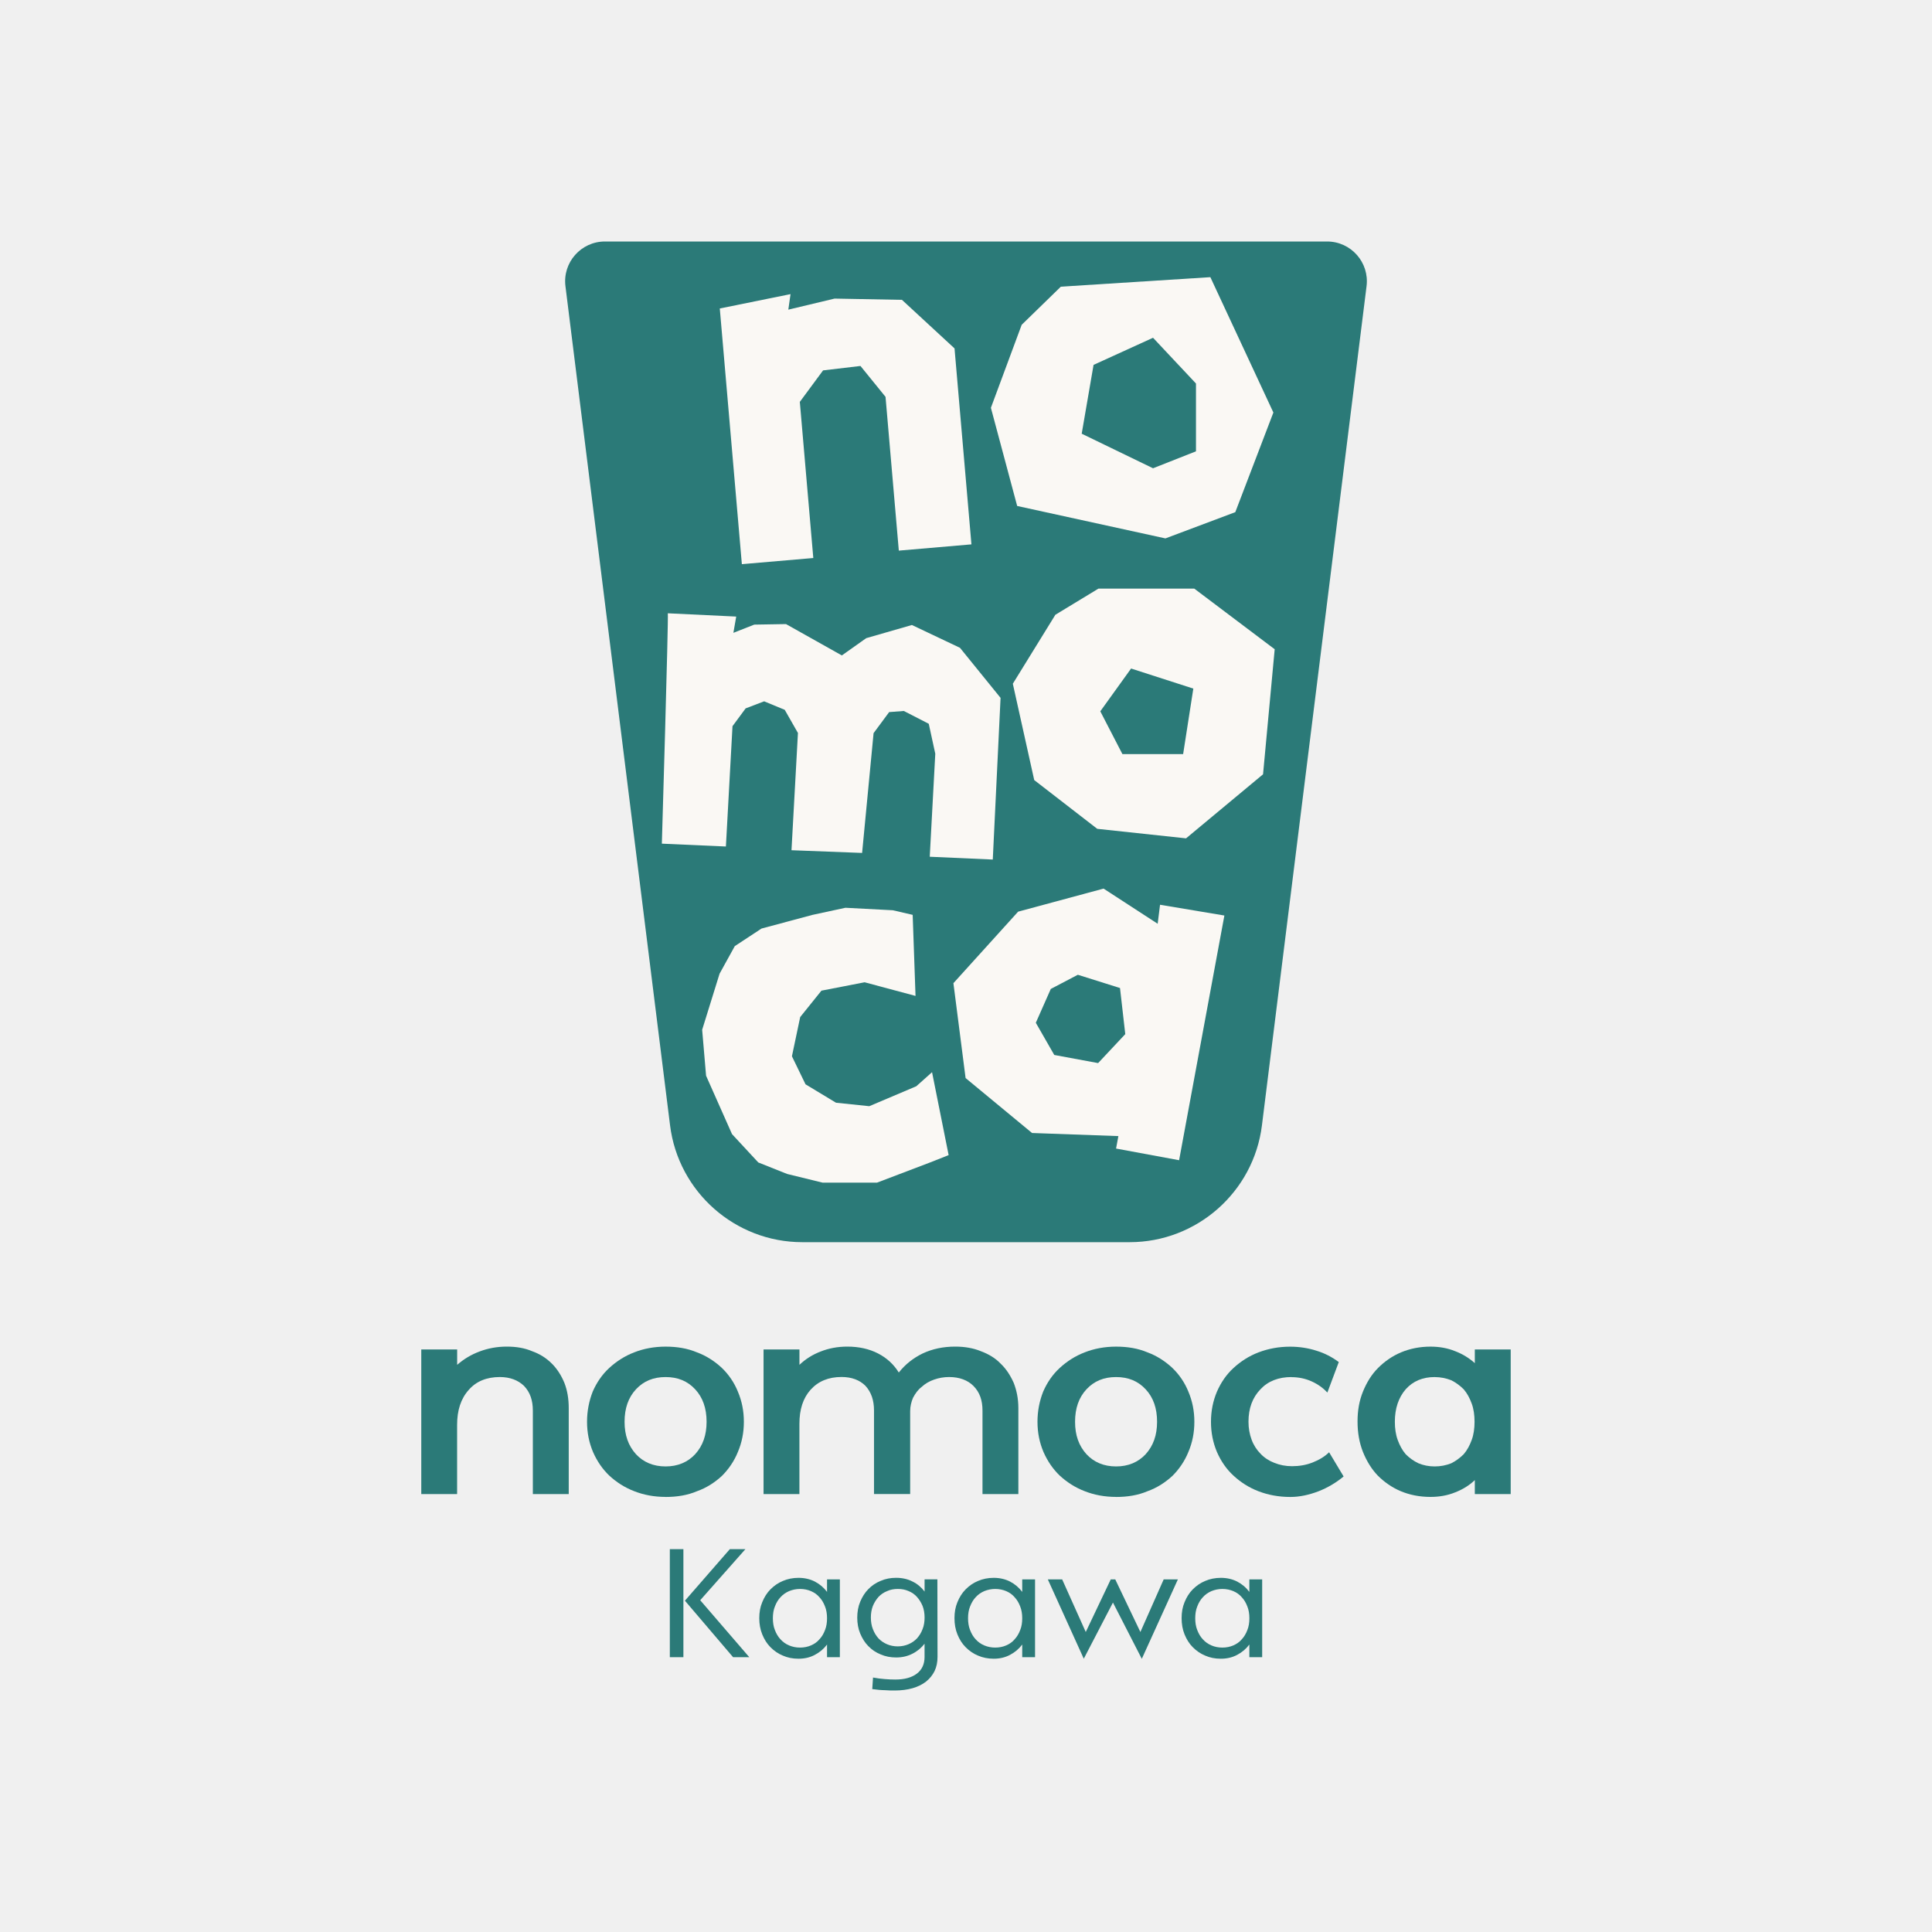
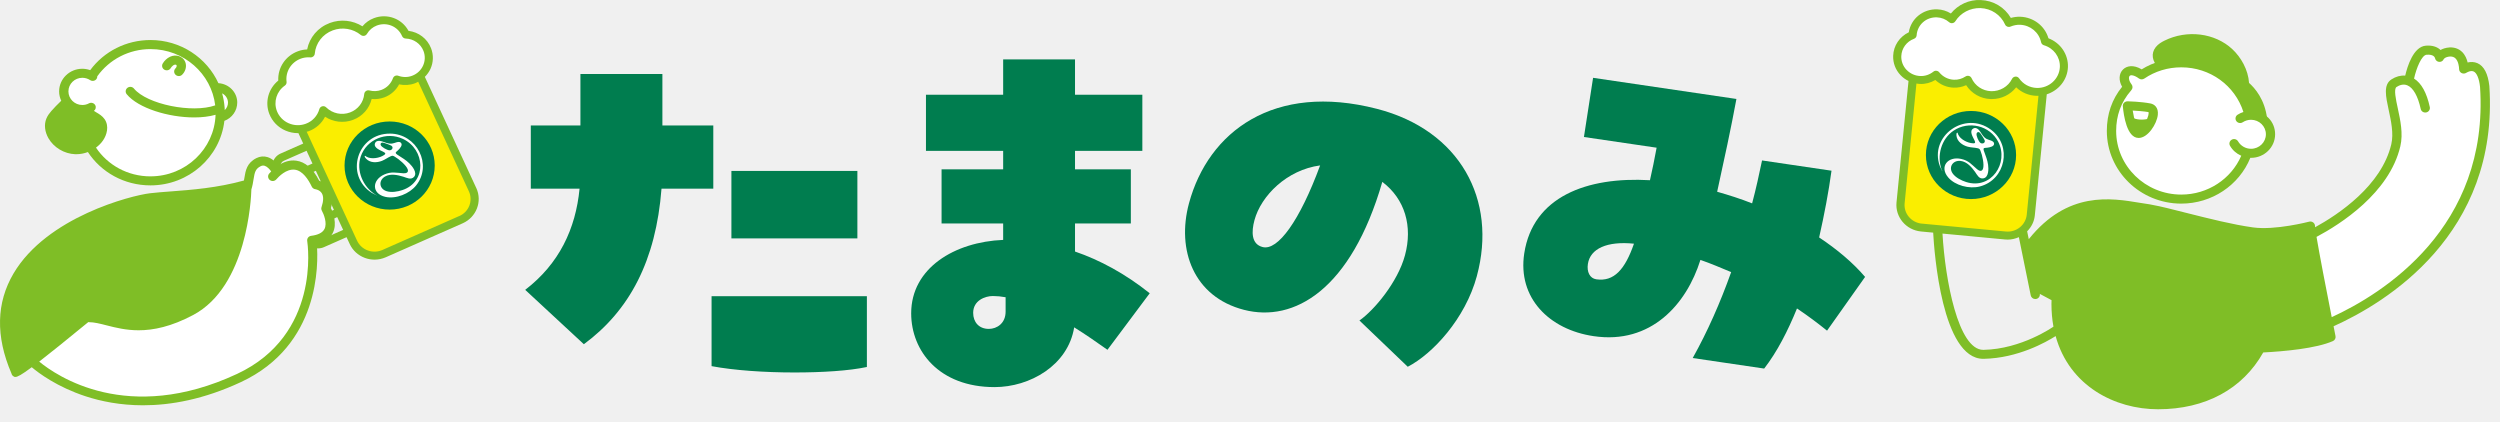
- <svg xmlns="http://www.w3.org/2000/svg" id="_レイヤー_1" viewBox="0 0 800 800">
-   <defs>
-     <style>.cls-1{fill:#faf8f4;}.cls-2{fill:#2b7a78;}</style>
-   </defs>
-   <path class="cls-2" d="M549.52,100H250.48c-9.9,0-17.57,8.68-16.34,18.5l43.32,347.5c3.44,27.57,26.98,48.36,54.76,48.36h135.55c27.78,0,51.33-20.79,54.77-48.36l43.32-347.5c1.23-9.83-6.44-18.5-16.34-18.5h0Z" />
-   <path class="cls-1" d="M501.18,114.77l-61.91,3.94-16.21,15.78-12.75,34.37,10.88,40.65,61.39,13.43,28.93-10.87,15.77-41.25-26.1-56.06ZM495.23,186.88l-17.78,7.02-29.54-14.31,4.91-28.5,24.63-11.23,17.78,18.95v28.07Z" />
-   <path class="cls-1" d="M494.53,243.73h-39.68l-17.84,10.83-17.62,28.56,8.86,39.89,26.1,20.19,36.77,3.94,31.88-26.52,4.82-51.78-33.3-25.11ZM489.91,312.26h-25.14l-9.16-17.72,12.75-17.72,25.77,8.31-4.22,27.13Z" />
-   <polygon class="cls-1" points="377.92 378.82 379.1 412.39 358.02 406.74 340.14 410.21 331.34 421.15 327.92 437.38 333.55 448.99 346.17 456.61 359.95 458.05 379.41 449.8 385.94 443.97 392.81 478.31 385.25 481.3 363.17 489.7 340.59 489.7 325.97 486.12 313.99 481.35 303.11 469.61 292.37 445.43 290.75 426.41 297.96 403.19 304.26 391.77 315.33 384.49 336.49 378.82 350.08 375.89 369.69 376.92 377.92 378.82" />
-   <polygon class="cls-1" points="298.05 127.74 307.19 233.61 336.77 231.06 331.19 166.41 340.82 153.37 356.3 151.54 366.68 164.33 372.18 228 402.25 225.41 395.25 144.27 373.48 124.16 345.58 123.64 326.43 128.22 327.34 121.79 298.05 127.74" />
-   <path class="cls-1" d="M276.53,253.95c.3,2.56-2.47,95.39-2.47,95.39l26.52,1.18,2.73-49.82,5.44-7.37,7.67-2.93,8.52,3.52,5.47,9.59-2.67,48.55,29.24,1.12,4.75-49.6,6.45-8.72,6.08-.46,10.32,5.3,2.7,12.4-2.29,42.66,26.1,1.16,3.22-66.95-16.81-20.73-19.9-9.44-18.92,5.45-10.09,7.15-23.12-12.98-13.15.22-8.64,3.4,1.17-6.73-28.34-1.36Z" />
-   <path class="cls-1" d="M480.35,374.64l-.98,7.87-22.4-14.56-35.39,9.55-26.79,29.61,5.04,39.29,27.52,22.75,35.75,1.28-.96,5.16,26.1,4.83,18.75-101.32-26.64-4.46ZM454.7,440.2l-18.15-3.36-7.64-13.33,6.2-14.01,11.2-5.87,17.46,5.49,2.18,19.09-11.25,12Z" />
-   <path class="cls-2" d="M282.98,641.47v44.73h-5.62v-44.73h5.62ZM302.21,641.47h6.45l-18.72,21.15,20.32,23.58h-6.71l-19.94-23.39,18.6-21.34Z" />
-   <path class="cls-2" d="M347.77,653.99v32.21h-5.31v-5.24c-1.34,1.79-3,3.2-5.05,4.28-2.04,1.09-4.28,1.6-6.77,1.6s-4.54-.45-6.45-1.28c-2.05-.83-3.71-2.04-5.18-3.51-1.47-1.47-2.55-3.26-3.39-5.31-.83-2.04-1.22-4.28-1.22-6.71s.38-4.6,1.22-6.58c.83-2.05,1.91-3.83,3.39-5.31,1.47-1.47,3.13-2.68,5.18-3.51,1.91-.83,4.09-1.28,6.45-1.28,2.49,0,4.73.51,6.77,1.54,2.05,1.08,3.71,2.49,5.05,4.28v-5.18h5.31ZM331.28,657.95c-1.6,0-3.13.32-4.54.9-1.34.58-2.55,1.4-3.58,2.55-.96,1.02-1.73,2.3-2.3,3.83-.58,1.41-.83,3.07-.83,4.86s.26,3.45.83,4.86c.58,1.53,1.34,2.81,2.3,3.83,1.02,1.15,2.24,1.98,3.58,2.55s2.87.9,4.54.9,3.19-.32,4.53-.9c1.34-.58,2.56-1.4,3.52-2.55.96-1.02,1.73-2.3,2.3-3.83.57-1.41.83-3.07.83-4.86s-.26-3.45-.83-4.86c-.58-1.54-1.34-2.81-2.3-3.83-.96-1.15-2.18-1.98-3.52-2.55-1.34-.58-2.87-.9-4.53-.9Z" />
-   <path class="cls-2" d="M371.08,686.32c-2.3,0-4.4-.38-6.45-1.28-1.92-.77-3.64-1.91-5.11-3.45-1.41-1.41-2.49-3.19-3.33-5.18-.83-1.98-1.22-4.22-1.22-6.58s.38-4.6,1.22-6.58c.83-1.98,1.92-3.77,3.33-5.18,1.47-1.54,3.19-2.68,5.11-3.45,2.05-.9,4.15-1.28,6.45-1.28,2.49,0,4.8.51,6.78,1.54,1.98.96,3.64,2.36,4.99,4.15v-5.05h5.3l.06,32.08c0,2.17-.38,4.09-1.22,5.88-.83,1.66-1.98,3.13-3.51,4.35-1.54,1.21-3.39,2.11-5.56,2.75-2.23.64-4.73.96-7.48.96-1.21,0-2.49,0-4.02-.13-1.41,0-3.2-.19-5.24-.45l.32-4.79c1.66.32,3.26.51,4.92.64,1.54.13,3,.19,4.28.19,3.9,0,6.84-.83,9.01-2.49,2.05-1.59,3.13-3.9,3.13-6.84v-5.5c-1.34,1.73-3.01,3.13-5.05,4.15-1.98,1.02-4.22,1.54-6.71,1.54ZM371.79,657.95c-1.59,0-3.13.26-4.47.9-1.34.51-2.56,1.34-3.58,2.43-.96,1.09-1.72,2.3-2.3,3.71-.58,1.47-.83,3.07-.83,4.79s.26,3.39.83,4.79c.58,1.53,1.34,2.75,2.3,3.83.96,1.02,2.18,1.85,3.52,2.43,1.34.58,2.87.9,4.47.9s3.13-.32,4.48-.9c1.34-.58,2.55-1.4,3.51-2.43.96-1.09,1.73-2.3,2.3-3.83.58-1.41.83-3.07.83-4.79s-.26-3.32-.83-4.79c-.58-1.4-1.34-2.62-2.3-3.71s-2.17-1.91-3.45-2.43c-1.41-.64-2.88-.9-4.48-.9Z" />
-   <path class="cls-2" d="M428.59,653.99v32.21h-5.31v-5.24c-1.34,1.79-3,3.2-5.04,4.28-2.05,1.09-4.29,1.6-6.78,1.6-2.36,0-4.54-.45-6.46-1.28-2.04-.83-3.7-2.04-5.17-3.51s-2.56-3.26-3.39-5.31c-.83-2.04-1.21-4.28-1.21-6.71s.38-4.6,1.21-6.58c.83-2.05,1.92-3.83,3.39-5.31s3.13-2.68,5.17-3.51c1.92-.83,4.09-1.28,6.46-1.28,2.49,0,4.73.51,6.78,1.54,2.04,1.08,3.7,2.49,5.04,4.28v-5.18h5.31ZM412.1,657.95c-1.59,0-3.13.32-4.54.9-1.34.58-2.56,1.4-3.58,2.55-.96,1.02-1.72,2.3-2.3,3.83-.58,1.41-.83,3.07-.83,4.86s.26,3.45.83,4.86c.58,1.53,1.34,2.81,2.3,3.83,1.02,1.15,2.23,1.98,3.58,2.55s2.88.9,4.54.9,3.19-.32,4.54-.9,2.55-1.4,3.51-2.55c.96-1.02,1.72-2.3,2.3-3.83.58-1.41.83-3.07.83-4.86s-.26-3.45-.83-4.86c-.58-1.54-1.34-2.81-2.3-3.83-.96-1.15-2.17-1.98-3.51-2.55s-2.88-.9-4.54-.9Z" />
-   <path class="cls-2" d="M472.8,686.9l-11.95-23.32-12.08,23.26-14.89-32.85h5.94l9.77,21.79,10.35-21.79h1.86l10.41,21.79,9.65-21.79h5.88l-14.95,32.91Z" />
-   <path class="cls-2" d="M522.64,653.99v32.21h-5.31v-5.24c-1.34,1.79-3,3.2-5.04,4.28-2.05,1.09-4.28,1.6-6.77,1.6s-4.54-.45-6.46-1.28c-2.04-.83-3.71-2.04-5.18-3.51-1.47-1.47-2.55-3.26-3.39-5.31-.83-2.04-1.21-4.28-1.21-6.71s.38-4.6,1.21-6.58c.83-2.05,1.91-3.83,3.39-5.31,1.47-1.47,3.13-2.68,5.18-3.51,1.91-.83,4.09-1.28,6.46-1.28,2.49,0,4.72.51,6.77,1.54,2.05,1.08,3.71,2.49,5.04,4.28v-5.18h5.31ZM506.16,657.95c-1.6,0-3.13.32-4.54.9-1.34.58-2.55,1.4-3.57,2.55-.96,1.02-1.73,2.3-2.3,3.83-.58,1.41-.83,3.07-.83,4.86s.26,3.45.83,4.86c.58,1.53,1.34,2.81,2.3,3.83,1.02,1.15,2.23,1.98,3.57,2.55,1.34.58,2.88.9,4.54.9s3.19-.32,4.53-.9,2.56-1.4,3.52-2.55c.96-1.02,1.72-2.3,2.3-3.83.57-1.41.83-3.07.83-4.86s-.26-3.45-.83-4.86c-.58-1.54-1.34-2.81-2.3-3.83-.96-1.15-2.18-1.98-3.52-2.55s-2.87-.9-4.53-.9Z" />
-   <path class="cls-2" d="M189.3,618.66h-14.86v-59.88h14.86v6.37c2.71-2.36,5.78-4.24,9.31-5.54,3.42-1.3,7.19-2.01,11.2-2.01s7.43.59,10.49,1.89c3.3,1.18,5.89,2.83,8.25,5.19,2.12,2.12,3.88,4.83,5.18,8.01,1.18,3.07,1.77,6.48,1.77,10.37v35.6h-14.86v-34.54c0-4.36-1.18-7.66-3.66-10.26-2.47-2.36-5.78-3.66-10.02-3.66-5.42,0-9.78,1.77-12.85,5.31-3.3,3.66-4.83,8.49-4.83,14.5v28.65Z" />
-   <path class="cls-2" d="M275.6,619.84c-4.71,0-9.07-.83-12.96-2.36-4.01-1.53-7.43-3.77-10.37-6.48-2.83-2.71-5.07-6.01-6.72-9.78-1.64-3.89-2.47-8.01-2.47-12.49s.83-8.61,2.35-12.5c1.65-3.77,3.89-7.07,6.84-9.78,2.95-2.71,6.37-4.95,10.37-6.48,3.89-1.53,8.25-2.36,12.96-2.36s9.08.71,12.97,2.36c3.89,1.42,7.31,3.66,10.25,6.37,2.95,2.83,5.19,6.13,6.72,9.9,1.65,3.89,2.48,8.01,2.48,12.5s-.83,8.6-2.48,12.49c-1.53,3.77-3.77,7.07-6.6,9.9-2.94,2.71-6.36,4.95-10.37,6.37-3.89,1.65-8.25,2.36-12.97,2.36ZM275.6,570.21c-5.06,0-9.07,1.65-12.26,5.07-3.18,3.42-4.72,7.9-4.72,13.44s1.54,9.9,4.72,13.43c3.06,3.3,7.19,5.07,12.26,5.07s9.2-1.77,12.26-5.07c3.18-3.53,4.72-7.9,4.72-13.43s-1.54-10.02-4.72-13.44c-3.18-3.42-7.19-5.07-12.26-5.07Z" />
-   <path class="cls-2" d="M331.03,618.66h-14.86v-59.88h14.86v6.37c2.47-2.36,5.42-4.24,8.84-5.54,3.3-1.3,6.95-2.01,10.97-2.01,4.83,0,9.07.95,12.73,2.83,3.65,1.89,6.48,4.48,8.6,7.9,2.71-3.42,6.01-6.01,9.91-7.9,4-1.88,8.49-2.83,13.43-2.83,3.89,0,7.43.59,10.61,1.89,3.18,1.18,6.01,2.83,8.25,5.19,2.24,2.12,4.01,4.83,5.42,8.01,1.18,3.07,1.89,6.48,1.89,10.37v35.6h-14.85v-34.54c0-4.36-1.18-7.66-3.77-10.26-2.36-2.36-5.78-3.66-10.03-3.66-2.24,0-4.24.36-6.24,1.06-2.01.7-3.66,1.65-5.19,3.06-1.53,1.18-2.6,2.71-3.54,4.48-.7,1.65-1.18,3.54-1.18,5.54v34.3h-14.97v-34.54c0-4.36-1.18-7.66-3.54-10.26-2.36-2.36-5.66-3.66-9.9-3.66-5.43,0-9.67,1.77-12.85,5.31-3.07,3.42-4.6,8.13-4.6,14.03v29.12Z" />
-   <path class="cls-2" d="M462.14,619.84c-4.72,0-9.07-.83-12.97-2.36-4-1.53-7.42-3.77-10.37-6.48-2.82-2.71-5.07-6.01-6.72-9.78-1.65-3.89-2.48-8.01-2.48-12.49s.83-8.61,2.36-12.5c1.65-3.77,3.89-7.07,6.84-9.78,2.95-2.71,6.37-4.95,10.37-6.48,3.89-1.53,8.25-2.36,12.97-2.36s9.07.71,12.97,2.36c3.89,1.42,7.31,3.66,10.25,6.37,2.95,2.83,5.19,6.13,6.72,9.9,1.65,3.89,2.48,8.01,2.48,12.5s-.82,8.6-2.48,12.49c-1.53,3.77-3.77,7.07-6.6,9.9-2.95,2.71-6.37,4.95-10.37,6.37-3.89,1.65-8.25,2.36-12.97,2.36ZM462.14,570.21c-5.07,0-9.07,1.65-12.26,5.07-3.18,3.42-4.72,7.9-4.72,13.44s1.53,9.9,4.72,13.43c3.06,3.3,7.19,5.07,12.26,5.07s9.19-1.77,12.26-5.07c3.18-3.53,4.72-7.9,4.72-13.43s-1.53-10.02-4.72-13.44c-3.18-3.42-7.19-5.07-12.26-5.07Z" />
-   <path class="cls-2" d="M534.77,570.21c-5.31,0-9.67,1.65-12.85,5.07-3.3,3.42-4.95,7.9-4.95,13.44,0,2.71.47,5.19,1.3,7.43.82,2.24,2.12,4.24,3.66,5.78,1.53,1.65,3.54,2.95,5.66,3.77,2.36.95,4.72,1.42,7.43,1.42,2.95,0,5.78-.47,8.49-1.53,2.71-1.06,5.07-2.48,6.84-4.24l6.01,10.02c-2.95,2.47-6.48,4.6-10.37,6.13-4.01,1.53-7.9,2.36-11.67,2.36-4.83,0-9.19-.83-13.2-2.36-4.01-1.53-7.43-3.77-10.37-6.48-2.95-2.71-5.19-6.01-6.84-9.78-1.64-3.89-2.47-8.01-2.47-12.49s.83-8.61,2.47-12.5c1.65-3.77,3.89-7.07,6.84-9.78,2.95-2.71,6.37-4.95,10.37-6.48,4.01-1.53,8.37-2.36,13.08-2.36,3.89,0,7.55.59,10.85,1.65,3.54,1.06,6.6,2.71,9.31,4.72l-4.72,12.62c-1.77-1.89-3.89-3.42-6.48-4.6-2.59-1.18-5.42-1.77-8.37-1.77Z" />
-   <path class="cls-2" d="M625.55,558.78v59.88h-14.86v-5.78c-2.36,2.24-5.07,3.89-8.13,5.07-3.18,1.3-6.6,1.89-10.25,1.89-4.48,0-8.6-.83-12.26-2.36-3.65-1.53-6.84-3.77-9.55-6.48-2.6-2.71-4.6-6.01-6.13-9.78-1.53-3.89-2.24-8.01-2.24-12.61s.71-8.6,2.24-12.38c1.54-3.77,3.54-7.07,6.25-9.78,2.71-2.71,5.89-4.95,9.55-6.48,3.65-1.53,7.78-2.36,12.14-2.36,3.66,0,7.07.59,10.25,1.89,3.07,1.18,5.78,2.83,8.13,4.95v-5.66h14.86ZM594.08,570.21c-4.95,0-8.96,1.65-12.02,5.07-2.95,3.42-4.48,7.9-4.48,13.44,0,2.71.35,5.3,1.18,7.54.82,2.24,1.88,4.24,3.3,5.89,1.53,1.54,3.3,2.83,5.3,3.77,2.01.83,4.25,1.3,6.72,1.3s4.72-.47,6.84-1.3c1.88-.94,3.65-2.24,5.18-3.77,1.42-1.65,2.48-3.65,3.3-5.89.83-2.24,1.18-4.83,1.18-7.54s-.35-5.31-1.18-7.54c-.82-2.24-1.88-4.24-3.3-5.89-1.53-1.54-3.3-2.83-5.18-3.77-2.12-.82-4.36-1.3-6.84-1.3Z" />
+ <svg xmlns="http://www.w3.org/2000/svg" width="190" height="32" viewBox="0 0 190 32" fill="none">
+   <path d="M29.189 19.275L35.034 16.694C35.922 16.302 36.316 15.281 35.915 14.414L31.618 5.124C31.217 4.257 30.172 3.872 29.284 4.264L23.439 6.845C22.551 7.237 22.157 8.257 22.558 9.125L26.855 18.414C27.256 19.281 28.301 19.667 29.189 19.275Z" fill="#FAEE00" />
+   <path d="M21.472 6.258C21.359 5.381 21.859 4.508 22.742 4.179C23.028 4.073 23.325 4.04 23.612 4.06C23.689 3.175 24.269 2.366 25.175 2.027C26.033 1.706 26.959 1.89 27.619 2.427C27.819 2.088 28.127 1.808 28.531 1.657C29.447 1.315 30.466 1.751 30.841 2.63C31.546 2.652 32.2 3.079 32.468 3.764C32.824 4.676 32.357 5.696 31.426 6.043C31 6.203 30.552 6.186 30.154 6.043C29.985 6.518 29.619 6.92 29.1 7.114C28.73 7.253 28.345 7.26 27.989 7.165C27.922 7.889 27.453 8.549 26.713 8.825C25.945 9.111 25.11 8.907 24.566 8.369C24.401 8.95 23.972 9.451 23.352 9.684C22.315 10.07 21.154 9.563 20.758 8.551C20.425 7.699 20.746 6.765 21.472 6.258Z" fill="white" />
+   <path d="M29.612 15.929C31.505 15.929 33.039 14.43 33.039 12.58C33.039 10.731 31.505 9.232 29.612 9.232C27.72 9.232 26.185 10.731 26.185 12.58C26.185 14.43 27.72 15.929 29.612 15.929Z" fill="#007D4F" />
+   <path d="M28.635 14.855L28.261 14.661C26.175 13.339 27.131 10.138 29.646 10.154C31.682 10.166 32.885 12.521 31.625 14.093C31.121 14.723 30.091 15.146 29.28 14.96C28.23 14.716 28.267 13.678 29.2 13.263C29.753 13.018 30.102 13.134 30.656 13.169C30.859 13.181 31.064 13.12 30.989 12.879C30.891 12.568 30.292 12.071 30.004 11.91C29.878 11.838 29.843 11.812 29.7 11.873C29.472 11.971 29.273 12.129 29.029 12.225C28.633 12.378 28.142 12.39 27.828 12.069C27.79 12.03 27.692 11.918 27.719 11.863C27.746 11.808 27.824 11.893 27.859 11.914C28.23 12.124 28.857 12.014 29.194 11.779C29.359 11.665 29.261 11.607 29.129 11.536C28.907 11.417 28.389 11.243 28.495 10.904C28.566 10.675 28.83 10.681 29.022 10.741C29.29 10.825 29.491 10.943 29.792 10.912C29.979 10.894 30.297 10.698 30.456 10.837C30.654 11.011 30.376 11.297 30.248 11.421C30.204 11.466 30.129 11.517 30.094 11.562C30.018 11.659 30.188 11.75 30.259 11.797C30.569 12 30.841 12.151 31.11 12.415C31.336 12.633 31.736 13.132 31.47 13.439C31.244 13.698 30.916 13.512 30.656 13.431C30.23 13.296 29.679 13.179 29.267 13.412C28.767 13.696 28.799 14.328 29.357 14.522C29.727 14.651 30.227 14.567 30.59 14.443C32.477 13.803 32.307 11.354 30.631 10.561C29.363 9.962 27.855 10.6 27.416 11.893C27.056 12.954 27.579 14.185 28.52 14.782C28.533 14.79 28.65 14.843 28.637 14.86L28.635 14.855ZM29.012 10.845C28.934 10.871 28.909 10.949 28.934 11.023C28.993 11.182 29.42 11.411 29.587 11.423C29.786 11.438 29.93 11.211 29.753 11.082C29.679 11.029 29.303 10.892 29.202 10.863C29.146 10.847 29.07 10.826 29.014 10.847L29.012 10.845Z" fill="white" />
+   <path d="M36.197 14.289L32.288 5.841C32.462 5.667 32.608 5.469 32.713 5.24C32.943 4.735 32.96 4.175 32.757 3.658C32.475 2.938 31.816 2.439 31.046 2.345C30.552 1.421 29.435 0.998 28.422 1.376C28.077 1.505 27.778 1.72 27.545 2C26.813 1.538 25.89 1.438 25.066 1.746C24.162 2.084 23.522 2.84 23.344 3.756C23.097 3.766 22.859 3.813 22.633 3.899C21.691 4.251 21.101 5.15 21.149 6.123C20.396 6.738 20.116 7.758 20.469 8.662C20.691 9.226 21.124 9.674 21.689 9.921C21.993 10.052 22.313 10.119 22.635 10.119C22.649 10.119 22.662 10.115 22.677 10.115L23.045 10.91L21.317 11.673C20.721 11.936 20.49 12.703 20.804 13.384L22.955 18.032C23.104 18.351 23.348 18.606 23.648 18.752C23.821 18.835 24.001 18.878 24.177 18.878C24.325 18.878 24.472 18.848 24.61 18.788L26.338 18.026L26.577 18.541C26.805 19.034 27.215 19.41 27.734 19.602C27.972 19.69 28.219 19.733 28.466 19.733C28.757 19.733 29.045 19.671 29.317 19.553L35.163 16.971C36.205 16.511 36.669 15.309 36.199 14.291L36.197 14.289ZM21.047 8.443C20.773 7.74 21.02 6.943 21.651 6.503C21.744 6.438 21.794 6.329 21.779 6.219C21.681 5.457 22.122 4.733 22.855 4.459C23.041 4.39 23.239 4.355 23.447 4.355C23.495 4.355 23.541 4.355 23.591 4.361C23.758 4.373 23.907 4.251 23.922 4.085C23.993 3.278 24.516 2.597 25.286 2.309C26.008 2.039 26.826 2.172 27.422 2.658C27.491 2.715 27.585 2.738 27.675 2.724C27.765 2.707 27.842 2.654 27.888 2.576C28.064 2.278 28.326 2.057 28.644 1.937C29.403 1.654 30.244 2.008 30.558 2.744C30.604 2.852 30.713 2.926 30.834 2.93C31.437 2.95 31.966 3.318 32.184 3.87C32.479 4.625 32.092 5.471 31.32 5.759C30.981 5.886 30.617 5.884 30.265 5.757C30.188 5.728 30.102 5.732 30.027 5.767C29.951 5.802 29.893 5.865 29.866 5.941C29.717 6.354 29.401 6.677 28.993 6.83C28.702 6.939 28.382 6.955 28.073 6.873C27.985 6.851 27.89 6.865 27.815 6.918C27.74 6.969 27.692 7.049 27.683 7.139C27.625 7.779 27.211 8.318 26.604 8.545C25.976 8.78 25.263 8.629 24.788 8.159C24.71 8.081 24.597 8.051 24.491 8.079C24.384 8.106 24.3 8.187 24.271 8.292C24.125 8.809 23.75 9.216 23.244 9.404C22.819 9.561 22.359 9.549 21.942 9.369C21.528 9.189 21.21 8.86 21.047 8.445V8.443ZM25.376 15.949L24.53 16.323C24.484 16.343 24.434 16.329 24.403 16.315C24.34 16.286 24.286 16.229 24.254 16.16L23.101 13.668C23.068 13.596 23.062 13.521 23.081 13.455C23.091 13.42 23.112 13.376 23.16 13.355L24.005 12.981L25.378 15.949H25.376ZM24.353 18.234C24.225 18.29 24.072 18.281 23.922 18.208C23.75 18.124 23.606 17.973 23.518 17.78L21.367 13.132C21.195 12.762 21.29 12.345 21.57 12.22L23.298 11.458L23.748 12.429L22.903 12.803C22.702 12.891 22.549 13.067 22.484 13.286C22.424 13.49 22.442 13.713 22.534 13.915L23.687 16.407C23.781 16.609 23.94 16.771 24.137 16.861C24.246 16.91 24.363 16.936 24.478 16.936C24.583 16.936 24.687 16.916 24.784 16.873L25.629 16.501L26.079 17.472L24.351 18.234H24.353ZM34.906 16.417L29.06 18.999C28.706 19.156 28.311 19.166 27.949 19.034C27.585 18.899 27.298 18.635 27.137 18.29L23.735 10.937L23.309 10.013C23.361 9.997 23.413 9.988 23.465 9.97C24.014 9.766 24.447 9.377 24.704 8.872C25.323 9.279 26.114 9.377 26.826 9.111C27.549 8.842 28.073 8.247 28.246 7.521C28.575 7.556 28.903 7.513 29.213 7.398C29.698 7.217 30.096 6.865 30.332 6.411C30.736 6.499 31.157 6.472 31.539 6.329C31.625 6.297 31.703 6.254 31.782 6.211L35.636 14.541C35.967 15.254 35.64 16.098 34.91 16.419L34.906 16.417Z" fill="#7FBE26" />
+   <path d="M16.509 8.946C17.156 8.946 17.68 8.433 17.68 7.801C17.68 7.169 17.156 6.656 16.509 6.656C15.862 6.656 15.337 7.169 15.337 7.801C15.337 8.433 15.862 8.946 16.509 8.946Z" fill="white" />
+   <path d="M11.439 13.748C14.367 13.748 16.741 11.428 16.741 8.568C16.741 5.707 14.367 3.388 11.439 3.388C8.511 3.388 6.138 5.707 6.138 8.568C6.138 11.428 8.511 13.748 11.439 13.748Z" fill="white" />
+   <path d="M6.928 8.157C6.73 8.263 6.5 8.322 6.257 8.322C5.479 8.322 4.847 7.705 4.847 6.945C4.847 6.184 5.479 5.567 6.257 5.567C6.55 5.567 6.82 5.653 7.046 5.802" fill="white" />
+   <path d="M21.003 13.02C21.003 13.02 20.471 11.906 19.647 12.323C18.823 12.74 19.043 13.459 18.754 14.332C18.754 14.332 18.628 21.452 14.515 23.633C10.402 25.816 8.437 24.138 6.749 24.138L2.424 27.455C2.424 27.455 8.401 33.279 18.162 28.731C24.84 25.618 23.696 18.263 23.696 18.263C25.997 17.979 24.771 15.845 24.771 15.845C25.334 14.179 24.016 14.038 24.016 14.038C22.922 11.738 21.735 12.169 21.001 13.02H21.003Z" fill="white" />
+   <path d="M13.588 5.78C13.498 5.78 13.408 5.747 13.339 5.679C13.201 5.545 13.201 5.328 13.339 5.193C13.412 5.121 13.435 5.033 13.425 4.978C13.419 4.946 13.404 4.931 13.381 4.923C13.235 4.86 13.046 5.054 12.977 5.172C12.881 5.338 12.665 5.393 12.496 5.299C12.326 5.205 12.27 4.995 12.366 4.829C12.624 4.394 13.151 4.071 13.668 4.294C13.906 4.398 14.071 4.6 14.12 4.854C14.174 5.142 14.067 5.459 13.839 5.681C13.77 5.749 13.68 5.782 13.59 5.782L13.588 5.78Z" fill="#7FBE26" />
+   <path d="M18.032 7.801C18.032 7.01 17.396 6.368 16.599 6.321C15.716 4.392 13.737 3.042 11.437 3.042C9.609 3.042 7.918 3.893 6.855 5.332C6.665 5.264 6.462 5.226 6.255 5.226C5.284 5.226 4.493 5.998 4.493 6.947C4.493 7.202 4.554 7.443 4.656 7.66C4.64 7.676 4.621 7.693 4.608 7.705C4.368 7.94 4.121 8.181 3.895 8.445C3.761 8.6 3.612 8.791 3.52 9.022C3.34 9.471 3.399 10.013 3.683 10.508C4.089 11.213 4.884 11.689 5.713 11.72C5.742 11.72 5.774 11.72 5.803 11.72C6.102 11.72 6.399 11.662 6.68 11.556C7.682 13.085 9.431 14.089 11.437 14.089C14.339 14.089 16.737 11.941 17.053 9.185C17.63 8.968 18.03 8.419 18.03 7.797L18.032 7.801ZM11.439 13.404C9.697 13.404 8.178 12.539 7.295 11.219C7.504 11.064 7.69 10.88 7.834 10.667C8.115 10.258 8.314 9.59 7.952 9.06C7.782 8.813 7.537 8.668 7.322 8.541C7.259 8.504 7.196 8.468 7.138 8.427C7.274 8.324 7.322 8.145 7.238 7.993C7.146 7.826 6.933 7.764 6.761 7.854C6.606 7.938 6.437 7.979 6.257 7.979C5.673 7.979 5.2 7.515 5.2 6.945C5.2 6.374 5.675 5.912 6.257 5.912C6.468 5.912 6.673 5.974 6.849 6.088C7.01 6.195 7.23 6.154 7.339 5.996C7.38 5.935 7.393 5.865 7.393 5.798C8.322 4.504 9.816 3.731 11.441 3.731C13.977 3.731 16.072 5.604 16.356 8.008C14.617 8.621 11.178 7.938 10.178 6.728C10.056 6.581 9.835 6.558 9.682 6.677C9.531 6.798 9.508 7.012 9.63 7.161C10.51 8.226 12.806 8.925 14.76 8.925C15.348 8.925 15.904 8.86 16.383 8.723C16.297 11.317 14.117 13.402 11.441 13.402L11.439 13.404ZM17.082 8.367C17.082 8.329 17.078 8.29 17.076 8.251C17.076 8.23 17.076 8.21 17.072 8.188C17.044 7.811 16.982 7.446 16.881 7.094C17.145 7.227 17.327 7.493 17.327 7.801C17.327 8.02 17.233 8.22 17.082 8.367Z" fill="#7FBE26" />
+   <path d="M25.15 15.814C25.332 15.195 25.296 14.684 25.041 14.295C24.813 13.948 24.476 13.801 24.261 13.737C23.788 12.813 23.198 12.3 22.507 12.21C21.982 12.141 21.515 12.331 21.149 12.574C20.974 12.339 20.702 12.059 20.342 11.943C20.059 11.853 19.762 11.877 19.486 12.016C18.758 12.386 18.664 12.963 18.574 13.521C18.563 13.586 18.551 13.653 18.538 13.719C16.528 14.277 14.559 14.43 12.969 14.549C12.396 14.592 11.854 14.633 11.395 14.688C9.95 14.861 3.564 16.495 1.031 20.779C-0.283 23.005 -0.342 25.554 0.861 28.359C0.878 28.443 0.92 28.522 0.987 28.573C1.039 28.614 1.087 28.649 1.164 28.649C1.328 28.649 1.629 28.494 2.413 27.909C2.943 28.357 4.345 29.412 6.521 30.123C7.667 30.497 9.134 30.802 10.872 30.802C12.981 30.802 15.49 30.354 18.312 29.038C24.323 26.237 24.204 20.047 24.078 18.543C24.664 18.41 25.07 18.132 25.286 17.715C25.65 17.01 25.309 16.143 25.148 15.81L25.15 15.814ZM24.656 17.41C24.514 17.684 24.175 17.856 23.652 17.922C23.558 17.934 23.472 17.981 23.415 18.054C23.359 18.128 23.334 18.222 23.348 18.314C23.392 18.604 24.369 25.456 18.011 28.42C9.701 32.292 4.294 28.563 2.98 27.482C3.796 26.85 4.979 25.898 6.713 24.477C6.726 24.477 6.736 24.485 6.751 24.485C7.157 24.485 7.6 24.598 8.111 24.729C8.784 24.9 9.571 25.101 10.536 25.101C11.651 25.101 13.002 24.833 14.684 23.939C18.789 21.76 19.086 15.099 19.105 14.393C19.191 14.12 19.233 13.862 19.268 13.635C19.356 13.085 19.413 12.834 19.808 12.633C19.917 12.578 20.013 12.568 20.118 12.601C20.312 12.662 20.49 12.86 20.61 13.028C20.551 13.089 20.499 13.145 20.459 13.191C20.333 13.337 20.352 13.553 20.501 13.676C20.649 13.799 20.871 13.78 20.997 13.635C21.164 13.441 21.756 12.813 22.411 12.897C23.003 12.975 23.436 13.641 23.696 14.187C23.746 14.293 23.855 14.369 23.974 14.383C23.978 14.383 24.29 14.426 24.451 14.678C24.599 14.909 24.593 15.277 24.436 15.741C24.405 15.832 24.415 15.933 24.463 16.017C24.597 16.252 24.892 16.961 24.656 17.415V17.41Z" fill="#7FBE26" />
+   <path d="M170.928 6.303C170.861 5.299 170.319 4.357 169.658 3.738C168.333 2.499 166.203 2.235 164.481 3.098C164.278 3.2 164.021 3.347 163.835 3.584C163.463 4.056 163.55 4.666 164.059 5.14C164.199 5.271 164.423 5.267 164.557 5.128C164.586 5.097 164.607 5.062 164.624 5.025L169.561 7.084L169.478 7.235C169.417 7.345 169.421 7.48 169.492 7.587L170.735 9.445C170.802 9.543 170.913 9.6 171.03 9.6C171.057 9.6 171.087 9.596 171.116 9.59L172.032 9.367C172.204 9.326 172.319 9.165 172.298 8.993C172.122 7.562 171.382 6.704 170.928 6.303Z" fill="#7FBE26" />
+   <path d="M188.839 6.573C188.592 4.312 187.245 5.244 187.245 5.244C187.245 5.244 187.262 3.928 186.205 3.944C185.54 3.993 185.404 4.345 185.404 4.345C185.404 4.345 185.301 3.746 184.397 3.811C183.493 3.879 183.085 6.082 183.085 6.082V6.162C182.705 6.009 182.301 6.09 181.943 6.319C181.119 6.849 182.51 9.212 182.083 11.031C181.248 14.602 177.336 16.955 175.675 17.809L176.305 21.188L176.175 21.368L176.671 23.155L176.763 23.649L176.798 23.614L177.058 24.549C180.658 22.958 189.58 17.858 188.839 6.571V6.573Z" fill="white" />
+   <path d="M165.774 4.77C164.649 4.77 163.624 5.099 162.766 5.683C161.678 4.886 161.056 5.78 161.715 6.616L161.665 6.679C160.883 7.582 160.473 8.672 160.473 9.947C160.473 12.809 162.847 15.127 165.774 15.127C168.701 15.127 171.076 12.807 171.076 9.947C171.076 7.088 168.701 4.768 165.774 4.768V4.77Z" fill="white" />
+   <path d="M170.25 9.005C170.486 8.85 170.771 8.758 171.078 8.758C171.896 8.758 172.56 9.406 172.56 10.205C172.56 11.004 171.896 11.652 171.078 11.652C170.524 11.652 170.041 11.354 169.787 10.914" fill="white" />
+   <path d="M161.688 8.042C161.688 8.042 162.661 8.065 163.368 8.198C164.128 8.341 163.182 10.152 162.529 10.138C161.877 10.123 161.69 8.04 161.69 8.04L161.688 8.042Z" fill="#7FBE26" />
+   <path d="M161.751 8.744C161.751 8.744 162.343 9.375 163.617 8.936C163.617 8.936 163.898 8.318 163.013 8.294C162.13 8.271 161.676 8.192 161.676 8.192L161.751 8.744Z" fill="white" />
+   <path d="M153.754 4.323L147.369 3.721C146.4 3.63 145.538 4.323 145.444 5.271L144.443 15.418C144.349 16.365 145.059 17.207 146.029 17.298L152.414 17.9C153.384 17.991 154.245 17.297 154.339 16.35L155.341 6.203C155.434 5.256 154.724 4.414 153.754 4.323Z" fill="#FAEE00" />
+   <path d="M155.422 3.147C155.24 2.28 154.479 1.614 153.533 1.579C153.225 1.569 152.934 1.63 152.671 1.742C152.305 0.929 151.491 0.344 150.52 0.309C149.602 0.277 148.786 0.743 148.34 1.458C148.039 1.201 147.654 1.033 147.223 1.017C146.244 0.982 145.421 1.716 145.359 2.666C144.699 2.91 144.22 3.521 144.193 4.253C144.155 5.228 144.936 6.045 145.932 6.082C146.388 6.098 146.806 5.943 147.135 5.679C147.451 6.076 147.932 6.342 148.486 6.362C148.882 6.376 149.25 6.262 149.556 6.062C149.857 6.726 150.52 7.202 151.313 7.231C152.135 7.259 152.857 6.802 153.194 6.123C153.541 6.622 154.112 6.961 154.778 6.984C155.887 7.024 156.82 6.178 156.859 5.093C156.893 4.181 156.282 3.396 155.426 3.147H155.422Z" fill="white" />
+   <path d="M171.206 8.427C170.513 6.062 168.319 4.426 165.774 4.426C164.695 4.426 163.661 4.717 162.768 5.271C162.123 4.888 161.621 5.013 161.351 5.279C161.029 5.598 161.008 6.113 161.28 6.595C160.51 7.544 160.119 8.67 160.119 9.95C160.119 12.995 162.655 15.475 165.774 15.475C168.101 15.475 170.174 14.085 171.026 11.992C171.043 11.992 171.059 11.996 171.076 11.996C172.087 11.996 172.909 11.192 172.909 10.205C172.909 9.218 172.154 8.494 171.206 8.427ZM171.078 11.307C170.67 11.307 170.294 11.09 170.095 10.745C169.999 10.579 169.783 10.52 169.616 10.614C169.446 10.708 169.386 10.916 169.482 11.082C169.679 11.423 169.982 11.685 170.335 11.838C169.566 13.615 167.777 14.788 165.779 14.788C163.048 14.788 160.828 12.619 160.828 9.952C160.828 8.778 161.201 7.752 161.948 6.894L161.998 6.83C162.096 6.708 162.096 6.534 161.998 6.409C161.762 6.109 161.772 5.847 161.856 5.765C161.946 5.675 162.218 5.714 162.557 5.964C162.678 6.054 162.845 6.056 162.969 5.97C163.789 5.412 164.76 5.117 165.777 5.117C167.965 5.117 169.858 6.497 170.499 8.511C170.342 8.562 170.191 8.631 170.053 8.721C169.892 8.827 169.85 9.042 169.959 9.199C170.068 9.357 170.287 9.398 170.448 9.291C170.635 9.169 170.854 9.103 171.08 9.103C171.702 9.103 172.208 9.598 172.208 10.205C172.208 10.812 171.702 11.307 171.08 11.307H171.078Z" fill="#7FBE26" />
+   <path d="M162.534 10.483H162.519C161.644 10.465 161.4 8.791 161.335 8.073C161.326 7.975 161.36 7.879 161.429 7.807C161.498 7.736 161.594 7.701 161.695 7.699C161.736 7.699 162.705 7.723 163.433 7.862C163.743 7.922 164.053 8.179 163.994 8.729C163.919 9.428 163.237 10.485 162.534 10.485V10.483ZM162.086 8.402C162.19 9.093 162.393 9.721 162.552 9.798C162.603 9.794 162.831 9.639 163.046 9.287C163.293 8.885 163.318 8.58 163.287 8.519C162.904 8.455 162.423 8.421 162.086 8.402Z" fill="#7FBE26" />
+   <path d="M149.796 15.129C151.689 15.129 153.223 13.63 153.223 11.781C153.223 9.932 151.689 8.433 149.796 8.433C147.903 8.433 146.369 9.932 146.369 11.781C146.369 13.63 147.903 15.129 149.796 15.129Z" fill="#007D4F" />
+   <path d="M147.61 13.012L147.432 12.636C146.591 10.35 149.334 8.367 151.326 9.866C152.939 11.078 152.439 13.666 150.461 14.173C149.671 14.375 148.587 14.105 148.057 13.476C147.371 12.662 148.045 11.857 149.045 12.078C149.637 12.208 149.842 12.509 150.263 12.864C150.418 12.995 150.618 13.067 150.706 12.83C150.821 12.525 150.65 11.775 150.522 11.474C150.466 11.344 150.453 11.301 150.302 11.266C150.06 11.209 149.804 11.217 149.551 11.149C149.141 11.037 148.742 10.757 148.691 10.315C148.685 10.26 148.677 10.115 148.733 10.086C148.79 10.058 148.798 10.172 148.815 10.209C148.978 10.595 149.547 10.878 149.959 10.892C150.162 10.898 150.12 10.794 150.058 10.659C149.955 10.432 149.65 9.988 149.945 9.782C150.143 9.643 150.348 9.802 150.466 9.962C150.627 10.187 150.713 10.399 150.972 10.553C151.131 10.647 151.505 10.679 151.547 10.884C151.598 11.139 151.2 11.203 151.022 11.227C150.959 11.235 150.869 11.233 150.813 11.248C150.694 11.28 150.771 11.452 150.8 11.532C150.922 11.875 151.043 12.157 151.095 12.525C151.139 12.834 151.15 13.467 150.748 13.553C150.407 13.625 150.261 13.284 150.106 13.067C149.851 12.707 149.484 12.288 149.009 12.231C148.436 12.161 148.07 12.682 148.392 13.167C148.608 13.488 149.058 13.717 149.424 13.833C151.321 14.44 152.704 12.39 151.861 10.769C151.223 9.543 149.627 9.158 148.474 9.929C147.53 10.561 147.183 11.851 147.564 12.881C147.568 12.895 147.629 13.005 147.61 13.012ZM150.395 10.044C150.317 10.019 150.248 10.066 150.223 10.14C150.171 10.301 150.369 10.735 150.495 10.845C150.643 10.974 150.899 10.878 150.838 10.671C150.813 10.587 150.597 10.254 150.535 10.17C150.499 10.123 150.453 10.064 150.395 10.046V10.044Z" fill="white" />
+   <path d="M189.191 6.538C189.088 5.606 188.785 5.021 188.289 4.802C188.034 4.69 187.768 4.696 187.54 4.749C187.479 4.49 187.36 4.181 187.117 3.946C186.881 3.715 186.565 3.592 186.18 3.603C185.87 3.625 185.644 3.705 185.479 3.799C185.266 3.592 184.914 3.429 184.372 3.47C183.416 3.539 182.958 5.052 182.797 5.747C182.449 5.72 182.09 5.814 181.751 6.033C181.123 6.436 181.318 7.325 181.539 8.353C181.721 9.195 181.928 10.15 181.74 10.955C181.004 14.109 177.721 16.297 175.947 17.272C175.943 17.233 175.941 17.2 175.941 17.18C175.941 17.073 175.89 16.971 175.802 16.906C175.715 16.84 175.602 16.818 175.497 16.846C175.472 16.852 172.909 17.521 171.22 17.282C169.666 17.063 168.038 16.652 165.977 16.133C165.565 16.029 165.138 15.92 164.689 15.81C164.314 15.718 163.904 15.628 163.377 15.53C163.144 15.499 162.896 15.456 162.632 15.414C160.427 15.046 157.138 14.498 154.186 18.177L154.064 17.58C154.391 17.251 154.6 16.834 154.646 16.372L155.554 7.168C156.451 6.881 157.125 6.074 157.163 5.099C157.198 4.132 156.598 3.255 155.682 2.91C155.407 1.971 154.552 1.309 153.543 1.272C153.303 1.264 153.06 1.295 152.824 1.362C152.353 0.551 151.499 0.038 150.53 0.003C149.645 -0.038 148.809 0.357 148.267 1.025C147.953 0.831 147.601 0.722 147.231 0.71C146.145 0.671 145.231 1.424 145.068 2.454C144.369 2.787 143.909 3.468 143.881 4.236C143.86 4.788 144.061 5.316 144.446 5.718C144.62 5.902 144.825 6.045 145.047 6.154L144.135 15.383C144.026 16.495 144.861 17.486 145.999 17.593L146.921 17.68C147.003 19.177 147.593 27.271 150.729 27.271C150.742 27.271 150.754 27.271 150.765 27.271C153.365 27.22 155.522 25.992 156.228 25.542C157.272 29.344 160.745 31.104 164.011 31.104C167.603 31.104 170.44 29.571 172.005 26.787C173.587 26.705 176.01 26.488 177.298 25.924C177.447 25.859 177.531 25.701 177.499 25.544C177.451 25.305 177.401 25.053 177.351 24.796C181.276 23.032 189.933 17.832 189.191 6.532V6.538ZM144.898 5.311C144.626 5.025 144.484 4.653 144.499 4.263C144.522 3.674 144.9 3.157 145.465 2.948C145.578 2.906 145.656 2.803 145.664 2.687C145.716 1.892 146.382 1.285 147.21 1.319C147.549 1.332 147.869 1.458 148.135 1.687C148.204 1.747 148.294 1.773 148.386 1.759C148.476 1.744 148.555 1.693 148.604 1.618C149.007 0.972 149.738 0.594 150.51 0.614C151.336 0.645 152.056 1.123 152.388 1.867C152.457 2.018 152.637 2.088 152.794 2.022C153.035 1.922 153.282 1.875 153.524 1.883C154.307 1.912 154.964 2.458 155.123 3.21C155.146 3.318 155.228 3.406 155.336 3.439C156.079 3.656 156.577 4.332 156.55 5.085C156.514 6 155.719 6.716 154.788 6.683C154.246 6.663 153.759 6.397 153.449 5.953C153.386 5.863 153.284 5.81 153.171 5.822C153.06 5.831 152.964 5.894 152.916 5.992C152.621 6.587 151.991 6.949 151.323 6.93C150.675 6.906 150.106 6.528 149.838 5.939C149.8 5.857 149.729 5.796 149.641 5.771C149.612 5.763 149.585 5.759 149.555 5.759C149.495 5.759 149.434 5.775 149.384 5.81C149.118 5.984 148.815 6.074 148.499 6.06C148.064 6.043 147.656 5.837 147.38 5.493C147.329 5.43 147.252 5.389 147.17 5.379C147.085 5.369 147.005 5.393 146.94 5.444C146.649 5.675 146.302 5.792 145.944 5.778C145.545 5.763 145.174 5.598 144.902 5.311H144.898ZM146.059 16.996C145.262 16.92 144.674 16.225 144.752 15.446L145.649 6.346C145.737 6.36 145.827 6.378 145.917 6.381C146.323 6.399 146.733 6.289 147.087 6.078C147.461 6.434 147.951 6.642 148.472 6.661C148.806 6.675 149.129 6.607 149.428 6.473C149.834 7.104 150.524 7.503 151.298 7.529C151.328 7.529 151.355 7.529 151.384 7.529C152.114 7.529 152.794 7.192 153.229 6.634C153.637 7.031 154.177 7.262 154.763 7.282C154.817 7.282 154.872 7.282 154.924 7.28L154.033 16.317C153.955 17.096 153.242 17.672 152.447 17.595L146.061 16.994L146.059 16.996ZM156.056 24.829C156.033 24.845 153.639 26.531 150.75 26.589C150.744 26.589 150.738 26.589 150.729 26.589C148.823 26.589 147.831 21.278 147.629 17.752L152.382 18.2C152.449 18.206 152.518 18.21 152.585 18.21C152.882 18.21 153.167 18.142 153.434 18.024L154.336 22.451C154.37 22.615 154.516 22.727 154.681 22.727C154.704 22.727 154.727 22.725 154.75 22.721C154.935 22.684 155.054 22.515 155.027 22.335L155.918 22.813C155.914 22.907 155.91 23.001 155.91 23.099C155.91 23.713 155.964 24.287 156.062 24.825C156.06 24.825 156.056 24.825 156.054 24.829H156.056ZM177.211 24.105C176.769 21.871 176.275 19.303 176.056 18.003C177.851 17.051 181.594 14.678 182.426 11.113C182.65 10.16 182.426 9.126 182.228 8.214C182.087 7.564 181.912 6.755 182.136 6.612C182.334 6.483 182.638 6.356 182.952 6.483C183.399 6.663 183.761 7.3 183.975 8.28C184.014 8.466 184.201 8.582 184.393 8.545C184.584 8.506 184.705 8.322 184.665 8.136C184.429 7.047 184.027 6.321 183.468 5.972C183.644 5.179 184.044 4.187 184.425 4.159C184.958 4.12 185.046 4.365 185.056 4.406C185.084 4.559 185.207 4.686 185.364 4.702C185.521 4.719 185.667 4.637 185.724 4.492C185.728 4.486 185.824 4.324 186.209 4.293C186.374 4.293 186.513 4.336 186.615 4.437C186.843 4.657 186.891 5.097 186.891 5.244C186.891 5.373 186.962 5.491 187.077 5.551C187.193 5.612 187.337 5.602 187.444 5.53C187.448 5.528 187.76 5.326 187.996 5.432C188.237 5.54 188.414 5.97 188.483 6.597C189.189 17.308 181.064 22.335 177.206 24.105H177.211Z" fill="#7FBE26" />
+   <path d="M84.165 26.584C83.353 26.006 82.512 25.425 81.638 24.878C81.169 27.774 78.267 29.42 75.585 29.42C71.373 29.42 69.25 26.677 69.25 23.811C69.25 20.366 72.557 18.384 76.24 18.232V16.983H71.559V12.868H76.24V11.466H70.373V7.198H76.24V4.516H81.701V7.198H86.818V11.466H81.701V12.868H85.944V16.983H81.701V19.117C83.573 19.757 85.508 20.794 87.379 22.288L84.165 26.587V26.584ZM76.426 22.59C76.083 22.529 75.771 22.498 75.459 22.498C74.867 22.498 73.961 22.834 73.961 23.778C73.961 24.479 74.399 24.996 75.148 24.996C75.771 24.996 76.426 24.569 76.426 23.686V22.588V22.59Z" fill="#007D4F" />
+   <path d="M112.245 20.969C111.362 24.238 108.866 26.905 106.989 27.874L103.317 24.358C104.449 23.567 106.232 21.429 106.778 19.404C107.372 17.206 106.79 15.137 105.056 13.823C102.671 22.057 98.329 24.526 94.54 23.547C90.722 22.562 89.404 19.003 90.364 15.446C91.835 10.009 96.811 6.25 104.654 8.273C110.96 9.9 113.808 15.184 112.243 20.969H112.245ZM100.328 12.572C97.798 12.909 95.84 14.88 95.34 16.73C95.097 17.627 95.099 18.555 95.959 18.776C97.114 19.075 98.779 16.781 100.33 12.57L100.328 12.572Z" fill="#007D4F" />
+   <path d="M44.112 9.535V5.626H50.342V9.535H54.211V14.34H50.275C49.848 19.819 47.848 23.598 44.373 26.161L39.915 22.028C42.505 20.041 43.752 17.384 44.047 14.34H40.341V9.535H44.112ZM54.079 22.509H65.883V27.891C64.538 28.179 62.506 28.308 60.374 28.308C58.113 28.308 55.784 28.148 54.079 27.827V22.509ZM55.587 12.993H65.161V18.12H55.587V12.993Z" fill="#007D4F" />
+   <path d="M138.854 25.129C138.155 24.567 137.398 23.995 136.571 23.443C135.864 25.178 135.056 26.746 134.077 28.011L128.646 27.21C129.771 25.199 130.738 23.009 131.569 20.679C130.772 20.348 130.006 20.019 129.232 19.753C128.177 23.124 125.476 26.192 121.118 25.548C117.741 25.051 115.32 22.639 115.844 19.25C116.505 14.962 120.574 13.416 125.397 13.696C125.579 12.926 125.738 12.092 125.903 11.225L120.379 10.412L121.074 5.914L131.968 7.521C131.573 9.672 131.027 12.196 130.504 14.573C131.405 14.829 132.303 15.115 133.161 15.456C133.454 14.365 133.684 13.296 133.916 12.194L139.195 12.973C138.979 14.565 138.651 16.297 138.255 18.046C139.622 18.954 140.816 19.957 141.747 21.045L138.858 25.127L138.854 25.129ZM124.181 18.52C122.141 18.312 120.859 18.89 120.679 20.06C120.587 20.659 120.823 21.153 121.315 21.227C122.664 21.425 123.503 20.477 124.181 18.52Z" fill="#007D4F" />
</svg>
